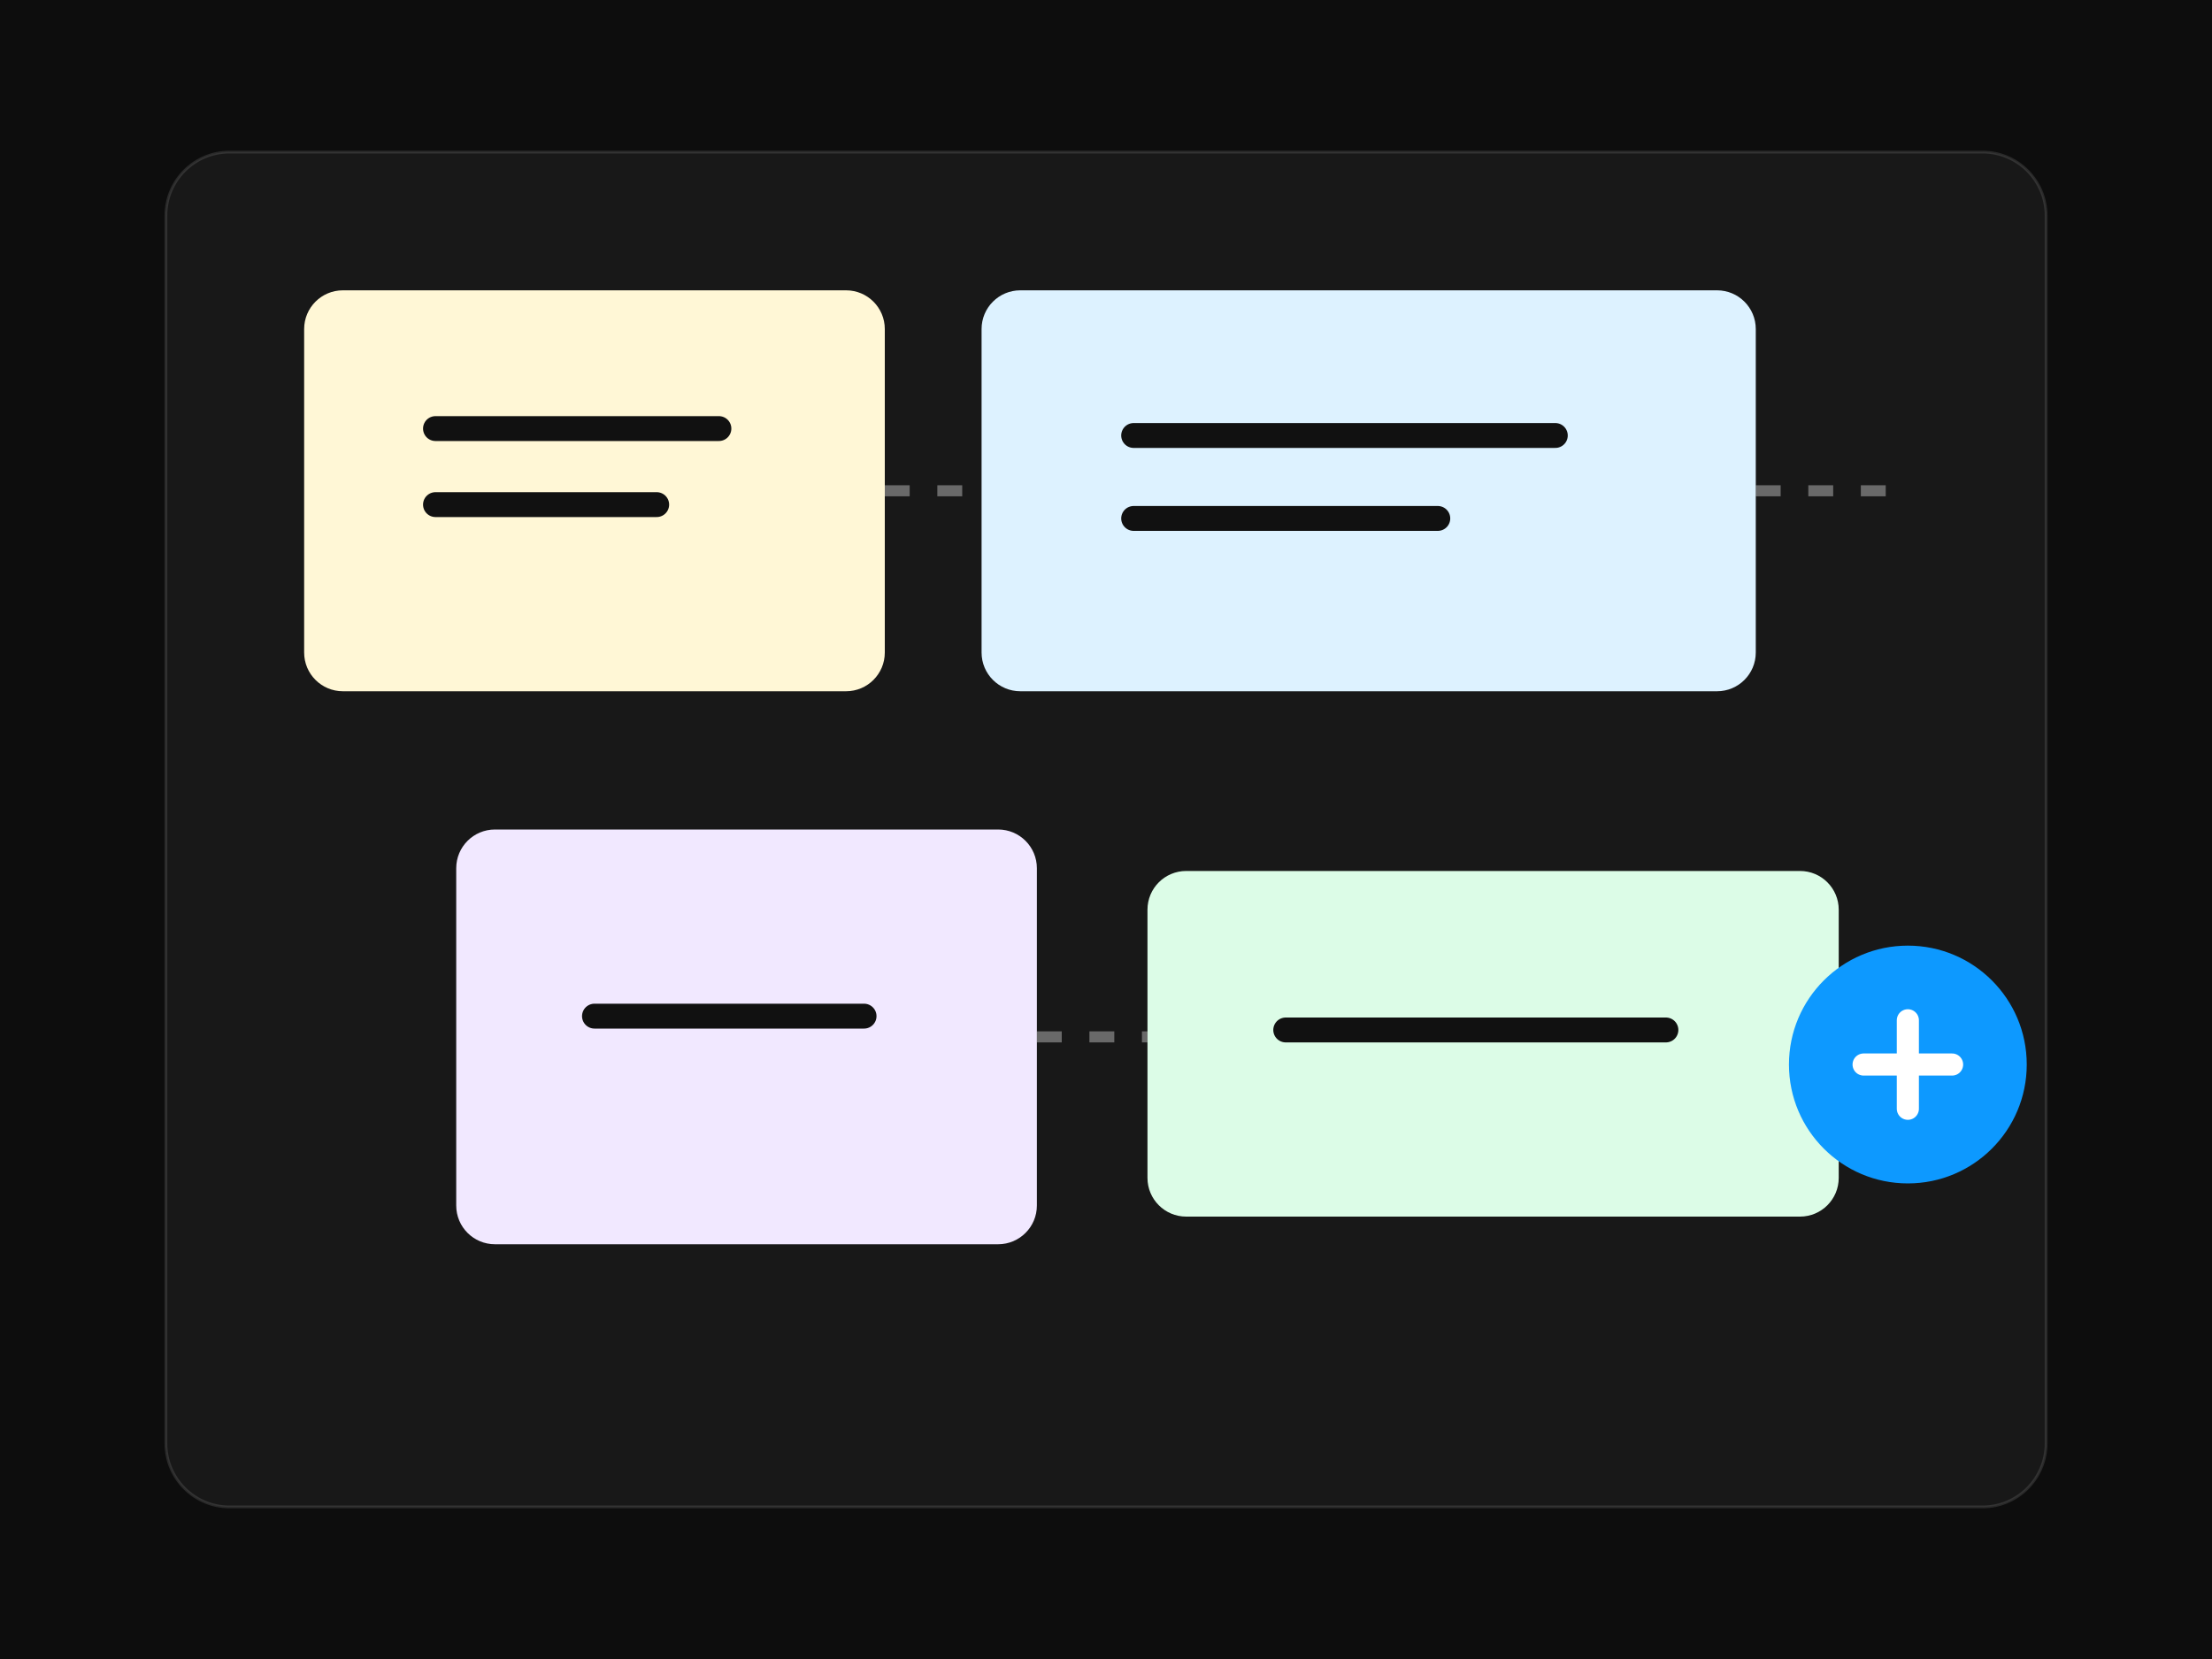
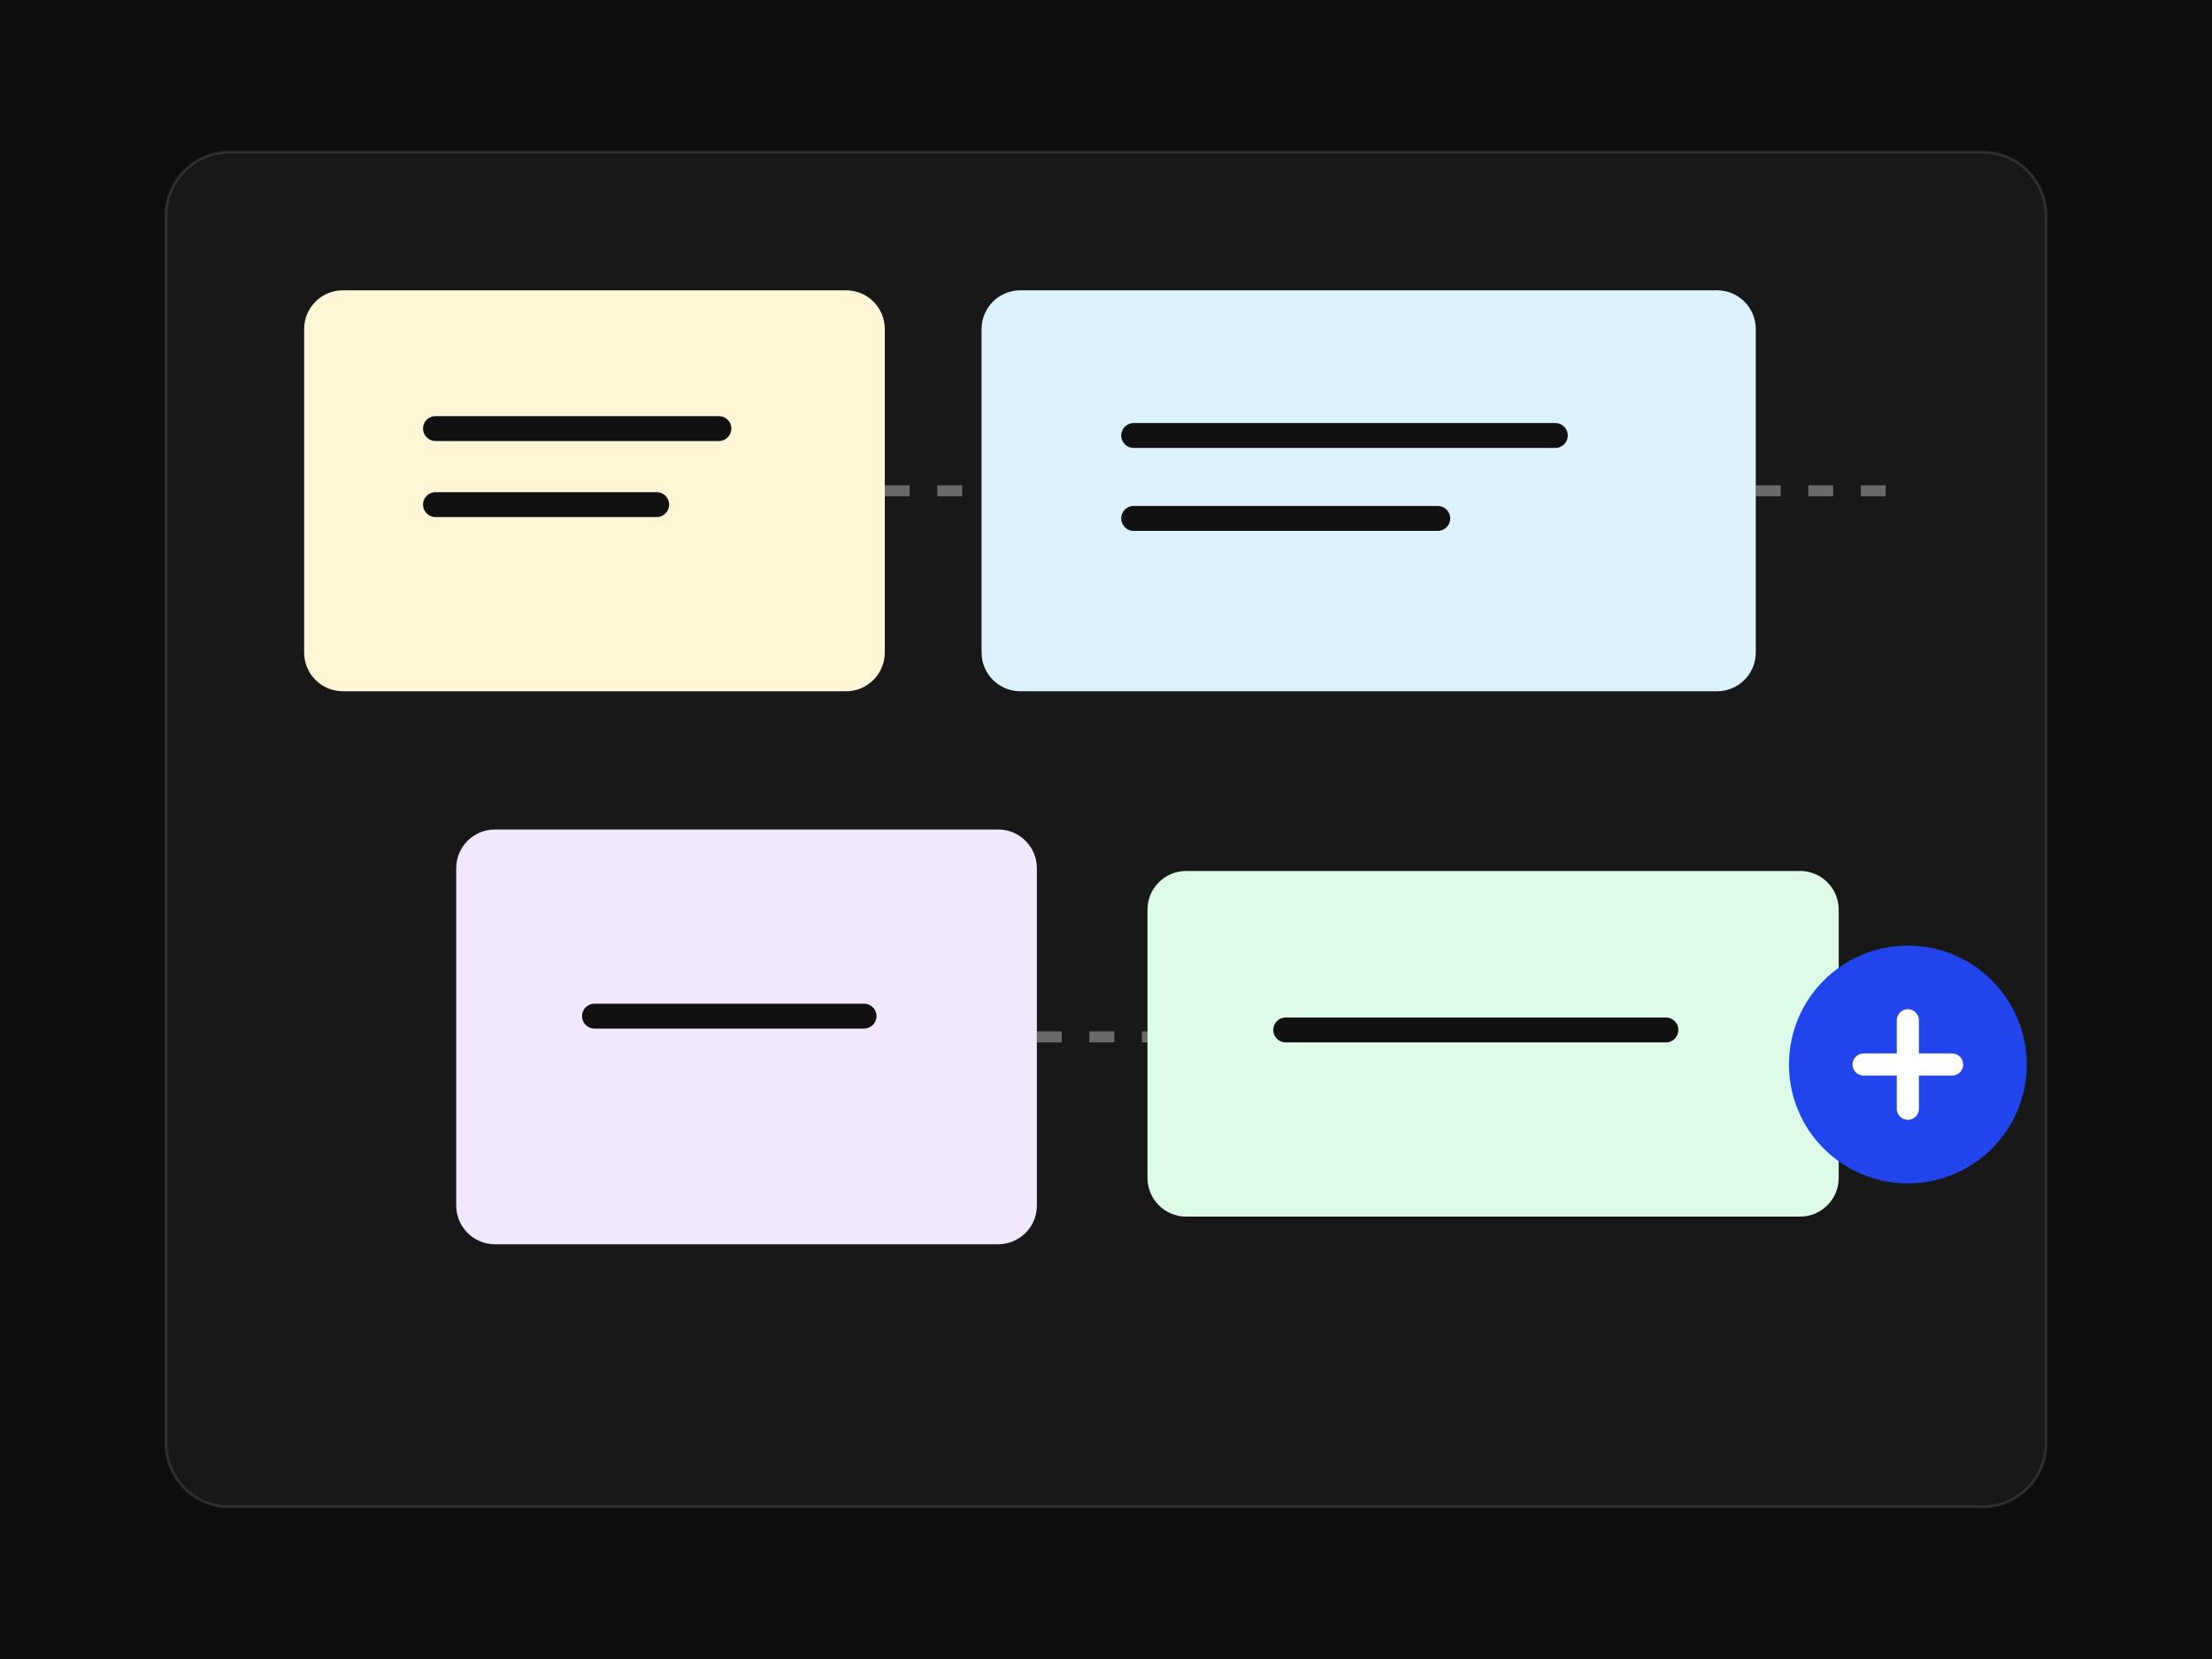
<svg xmlns="http://www.w3.org/2000/svg" width="1600" height="1200" viewBox="0 0 1600 1200" fill="none">
  <rect width="1600" height="1200" fill="#0D0D0D" />
  <rect x="120" y="110" width="1360" height="980" rx="46" fill="#181818" stroke="white" stroke-opacity=".12" stroke-width="2" />
  <rect x="220" y="210" width="420" height="290" rx="28" fill="#FFF7D6" />
  <rect x="710" y="210" width="560" height="290" rx="28" fill="#DDF2FF" />
  <rect x="330" y="600" width="420" height="300" rx="28" fill="#F1E8FF" />
  <rect x="830" y="630" width="500" height="250" rx="28" fill="#DCFCE7" />
  <path d="M640 355H710M1270 355H1370M750 750H830" stroke="white" stroke-opacity=".35" stroke-width="8" stroke-dasharray="18 20" />
  <path d="M315 310H520M315 365H475M820 315H1125M820 375H1040M430 735H625M930 745H1205" stroke="#111111" stroke-width="18" stroke-linecap="round" />
-   <circle cx="1380" cy="770" r="86" fill="#0D99FF" />
+   <circle cx="1380" cy="770" r="86" fill="#2244ec" />
  <path d="M1348 770H1412M1380 738V802" stroke="white" stroke-width="16" stroke-linecap="round" />
</svg>
